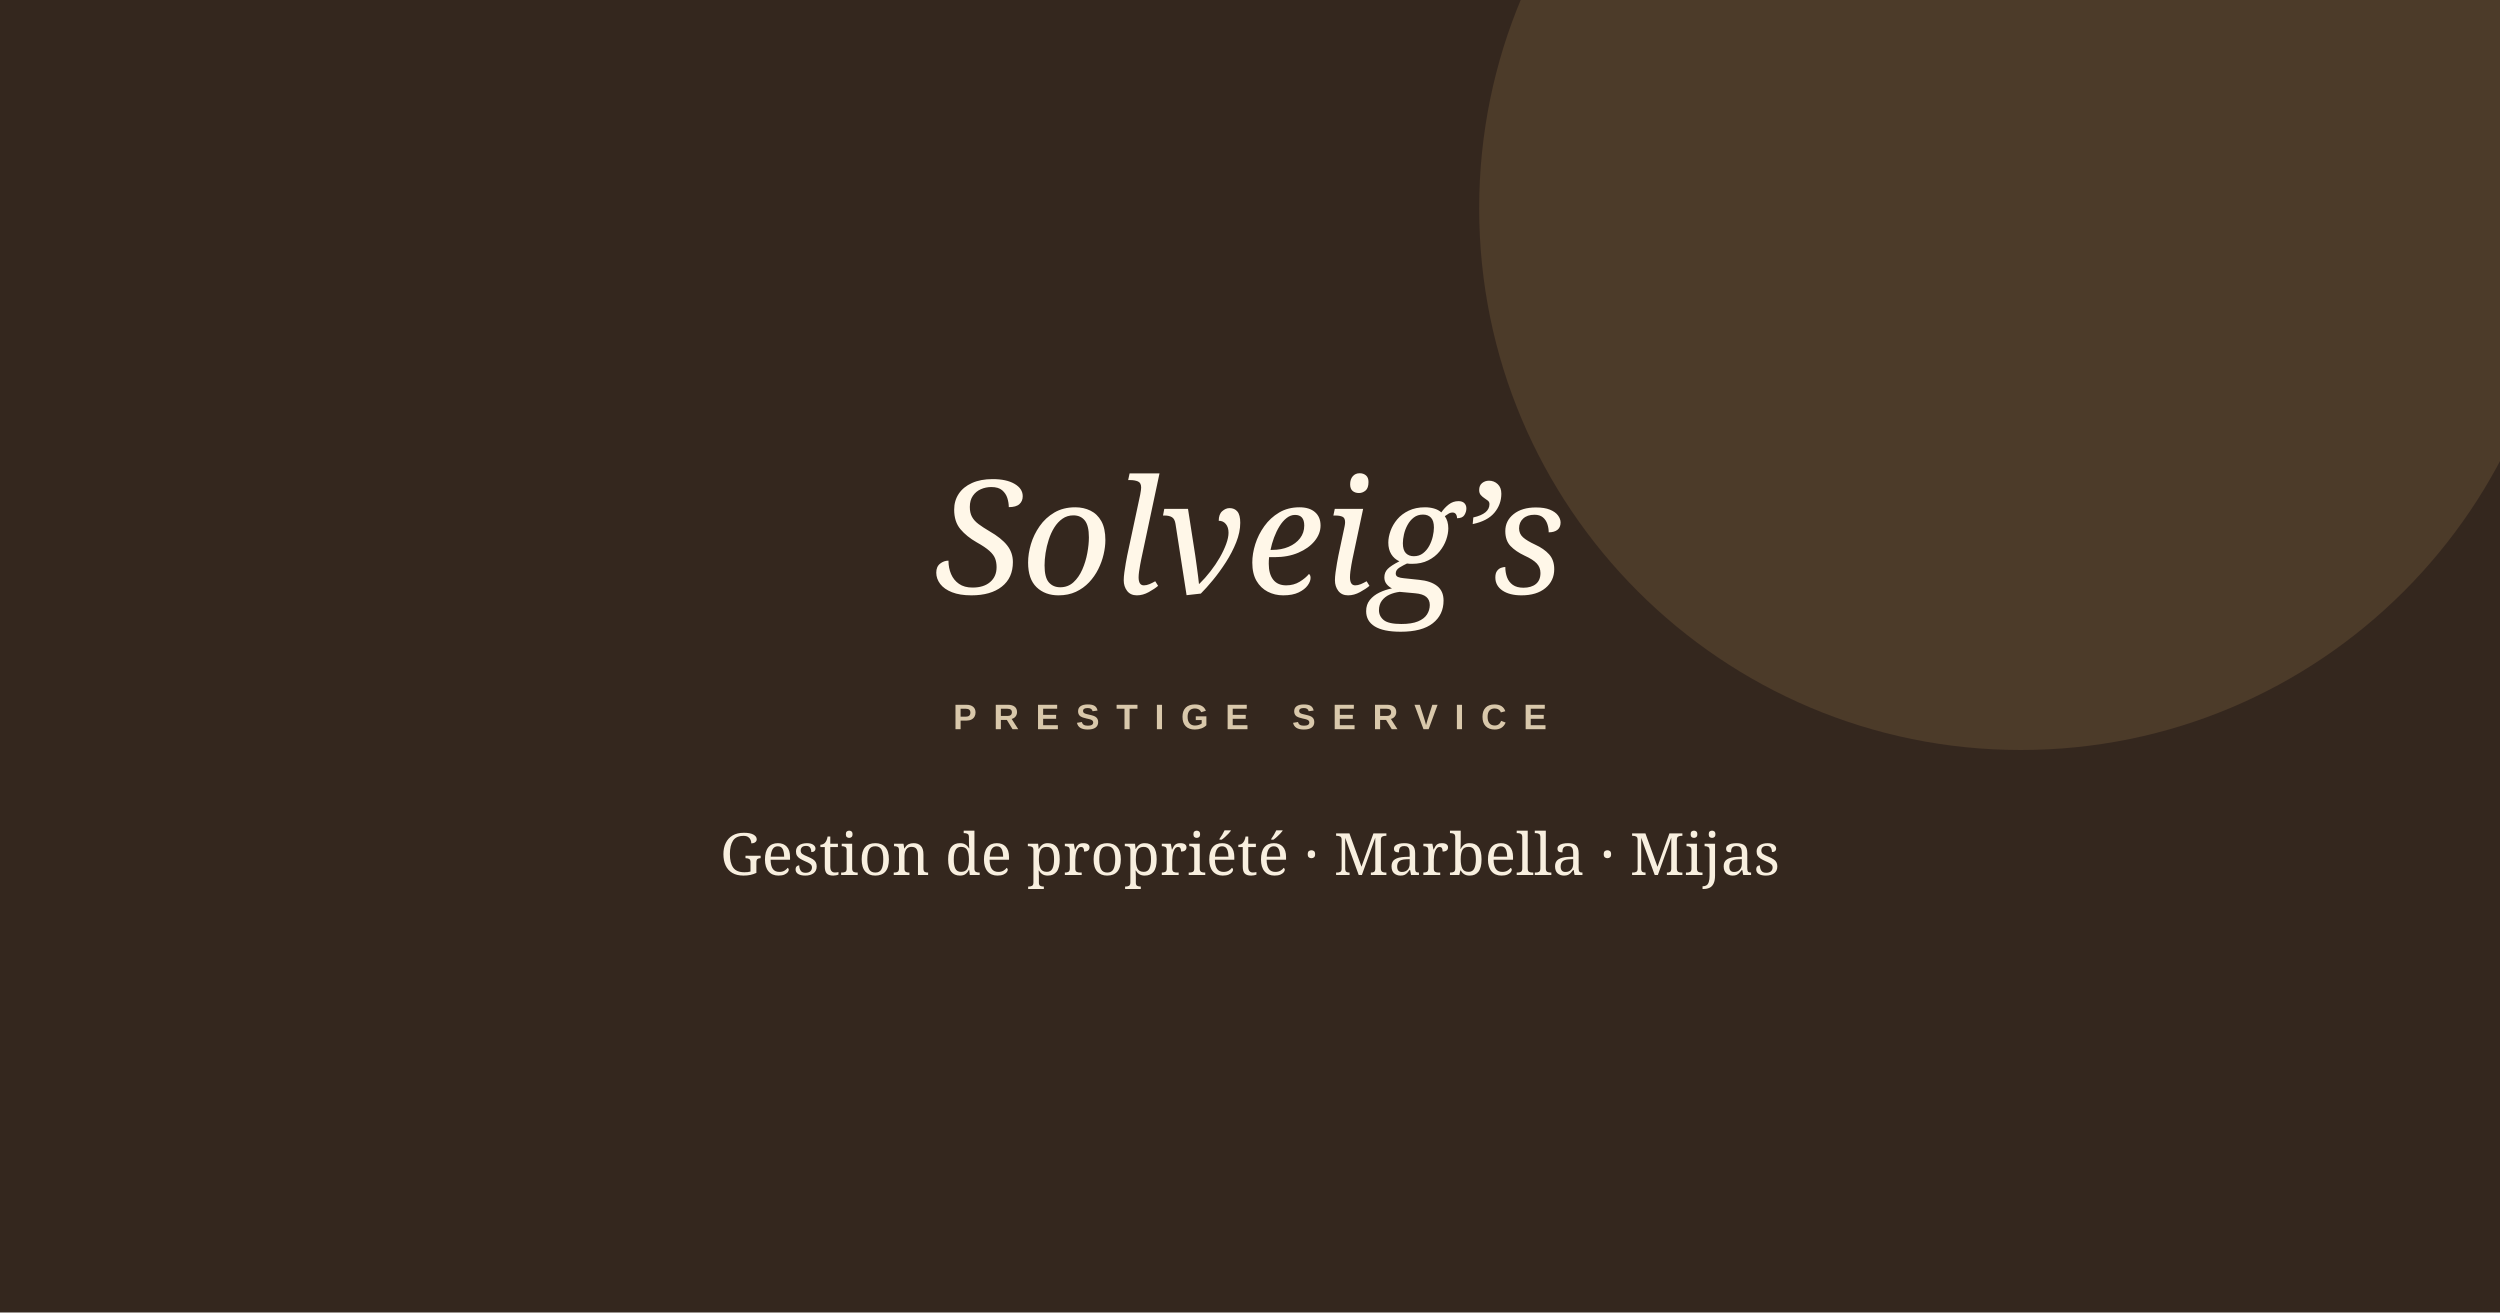
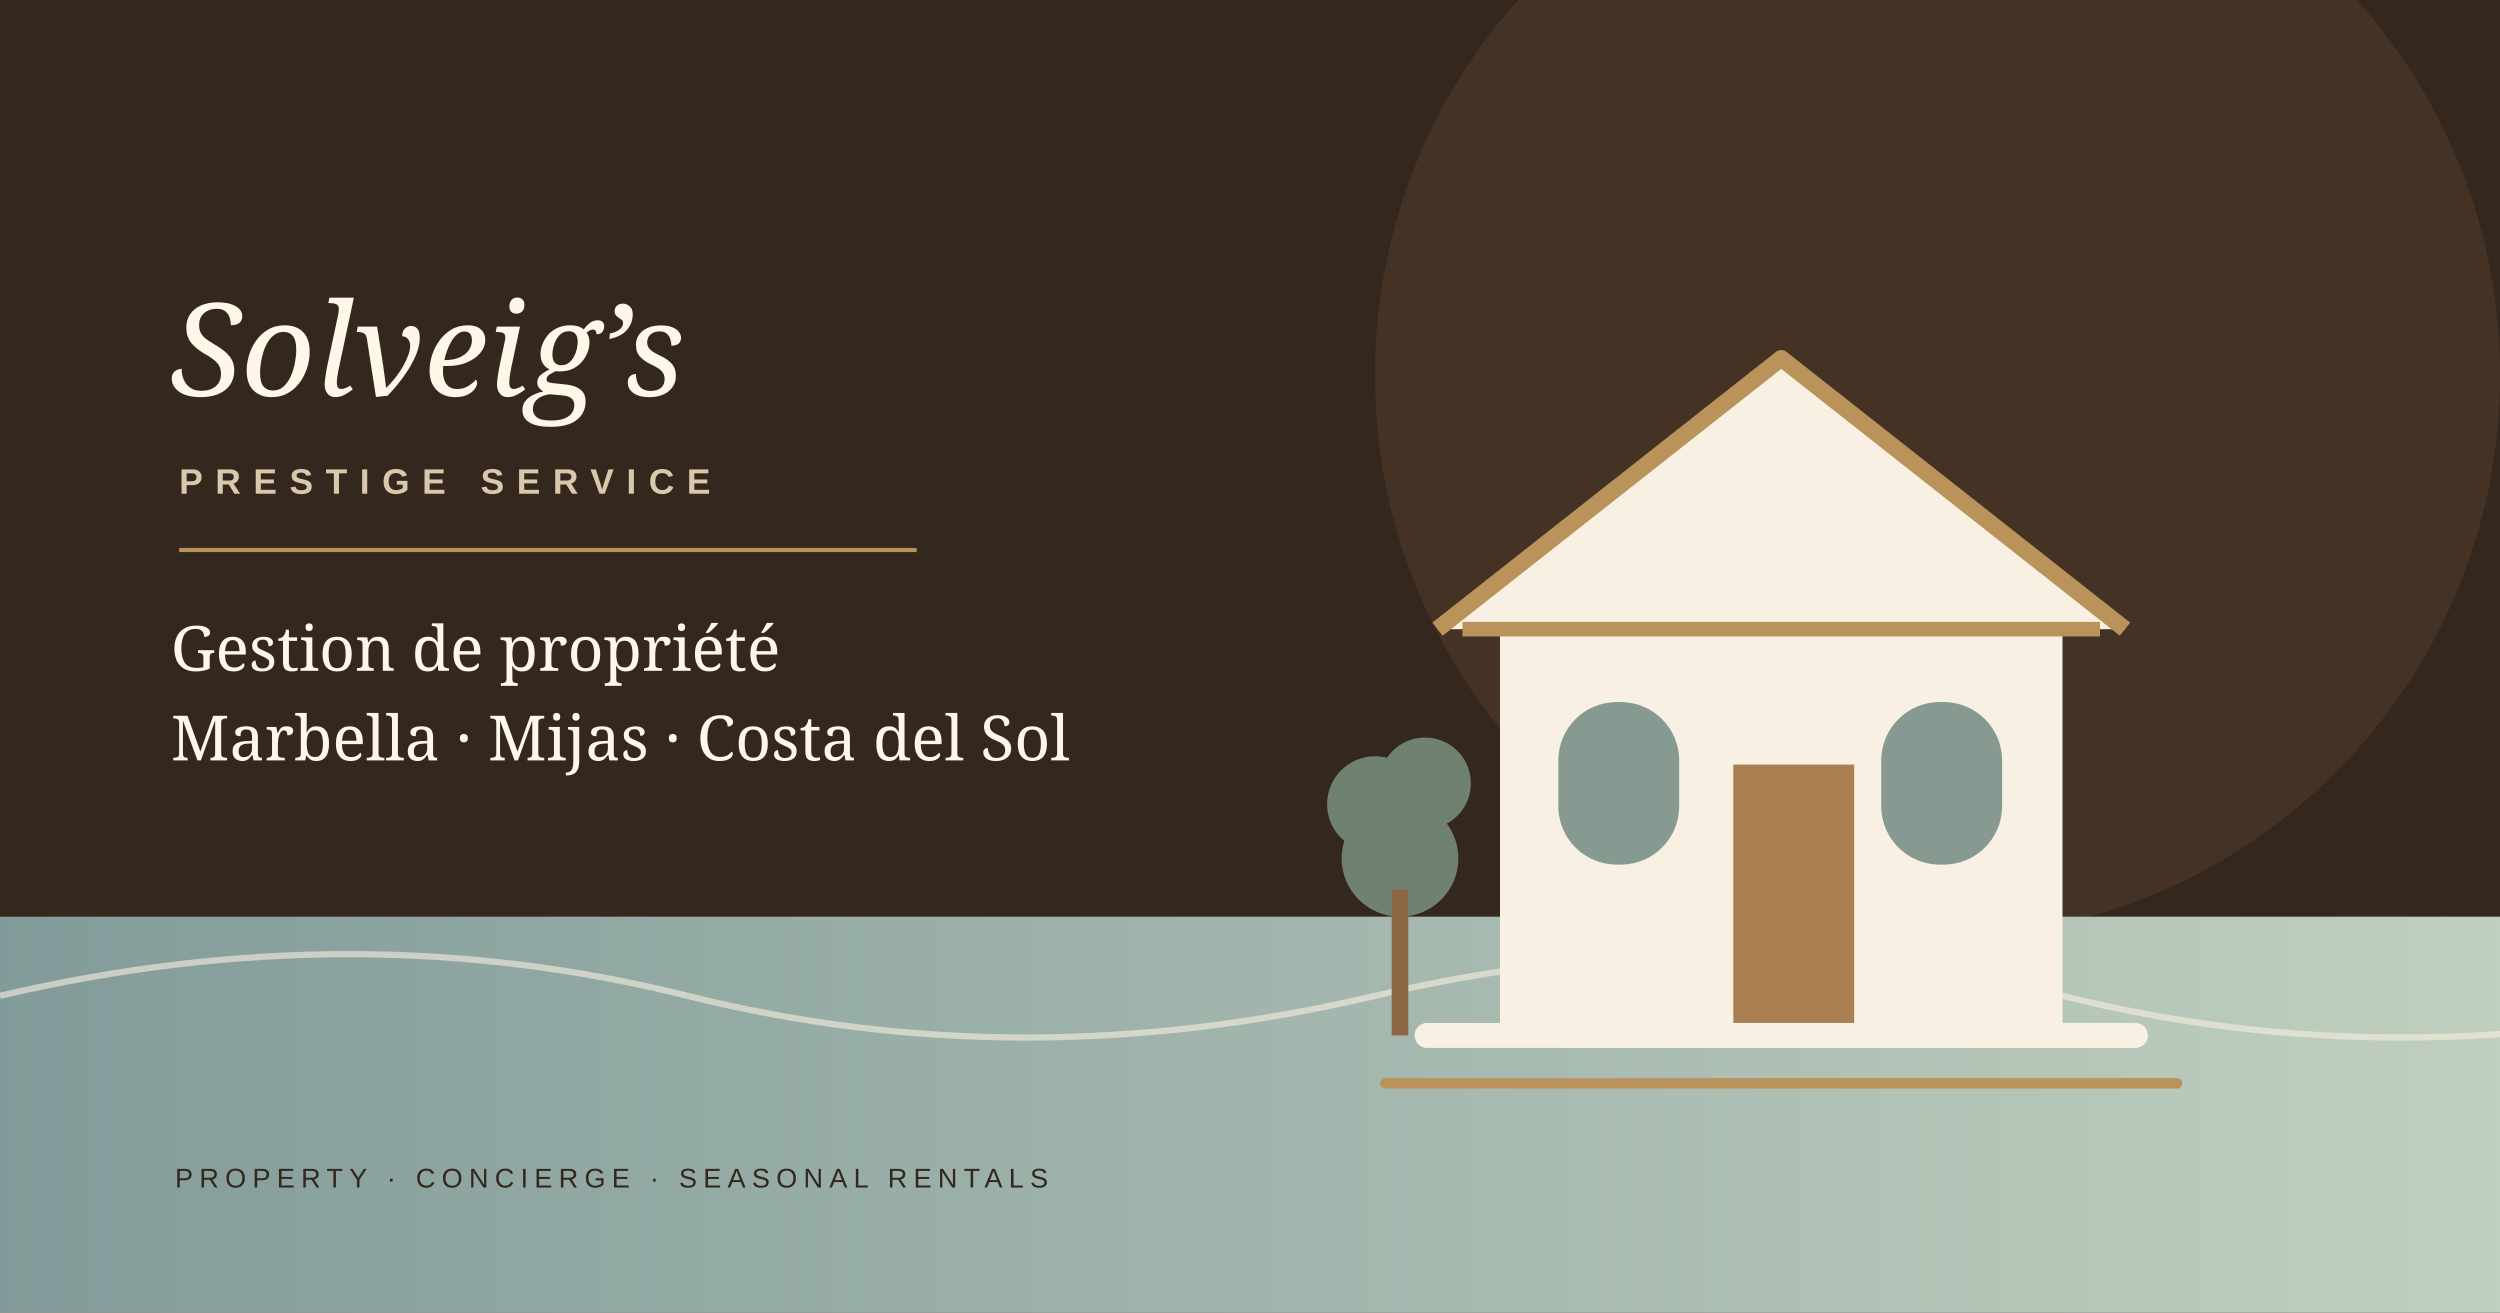
- <svg xmlns="http://www.w3.org/2000/svg" width="1200" height="630">
+ <svg xmlns="http://www.w3.org/2000/svg" width="1200" height="630" viewBox="0 0 1200 630">
+   <defs>
+     <linearGradient id="sea" x1="0" y1="0" x2="1" y2="0">
+       <stop stop-color="#829b9a" />
+       <stop offset="1" stop-color="#c0cfbf" />
+     </linearGradient>
+   </defs>
  <rect width="1200" height="630" fill="#34271e" />
-   <circle cx="970" cy="100" r="260" fill="#b9935a" opacity=".18" />
-   <text x="600" y="285" text-anchor="middle" fill="#fff7e8" font-family="Georgia,serif" font-size="76" font-style="italic">Solveig’s</text>
-   <text x="600" y="350" text-anchor="middle" fill="#d9c8ab" font-family="Arial,sans-serif" font-size="17" font-weight="700" letter-spacing="8">PRESTIGE SERVICE</text>
-   <text x="600" y="420" text-anchor="middle" fill="#f8efdf" font-family="Georgia,serif" font-size="28">Gestion de propriété · Marbella · Mijas</text>
+   <circle cx="930" cy="180" r="270" fill="#b9935a" opacity=".12" />
+   <rect y="440" width="1200" height="190" fill="url(#sea)" />
+   <path d="M0 478 Q170 438 330 478 T660 478 T990 478 T1320 478" fill="none" stroke="#f8efdf" stroke-width="3" opacity=".6" />
+   <g transform="translate(650 112)">
+     <path d="M40 190 L205 60 L370 190" fill="#f7f0e3" stroke="#b9935a" stroke-width="8" stroke-linejoin="round" />
+     <rect x="70" y="190" width="270" height="190" fill="#f7f0e3" />
+     <rect x="98" y="225" width="58" height="78" rx="28" fill="#879a91" />
+     <rect x="253" y="225" width="58" height="78" rx="28" fill="#879a91" />
+     <rect x="182" y="255" width="58" height="125" fill="#a97f51" />
+     <path d="M52 190 H358" stroke="#b9935a" stroke-width="7" />
+     <path d="M35 385 H375" stroke="#f7f0e3" stroke-width="12" stroke-linecap="round" />
+     <path d="M15 408 H395" stroke="#b9935a" stroke-width="5" stroke-linecap="round" />
+     <g fill="#6f8170">
+       <circle cx="22" cy="300" r="28" />
+       <circle cx="10" cy="274" r="23" />
+       <circle cx="34" cy="264" r="22" />
+     </g>
+     <path d="M22 385 V315" stroke="#8e6846" stroke-width="8" />
+   </g>
+   <g fill="#fff7e8">
+     <text x="82" y="190" font-family="Georgia,serif" font-size="62" font-style="italic">Solveig’s</text>
+     <text x="86" y="237" font-family="Arial,sans-serif" font-size="17" font-weight="700" letter-spacing="6" fill="#d9c8ab">PRESTIGE SERVICE</text>
+     <path d="M86 264 H440" stroke="#b9935a" stroke-width="2" />
+     <text x="82" y="322" font-family="Georgia,serif" font-size="30">Gestion de propriété</text>
+     <text x="82" y="365" font-family="Georgia,serif" font-size="30">Marbella · Mijas · Costa del Sol</text>
+   </g>
+   <text x="84" y="570" font-family="Arial,sans-serif" font-size="13" letter-spacing="3" fill="#34271e">PROPERTY · CONCIERGE · SEASONAL RENTALS</text>
</svg>
